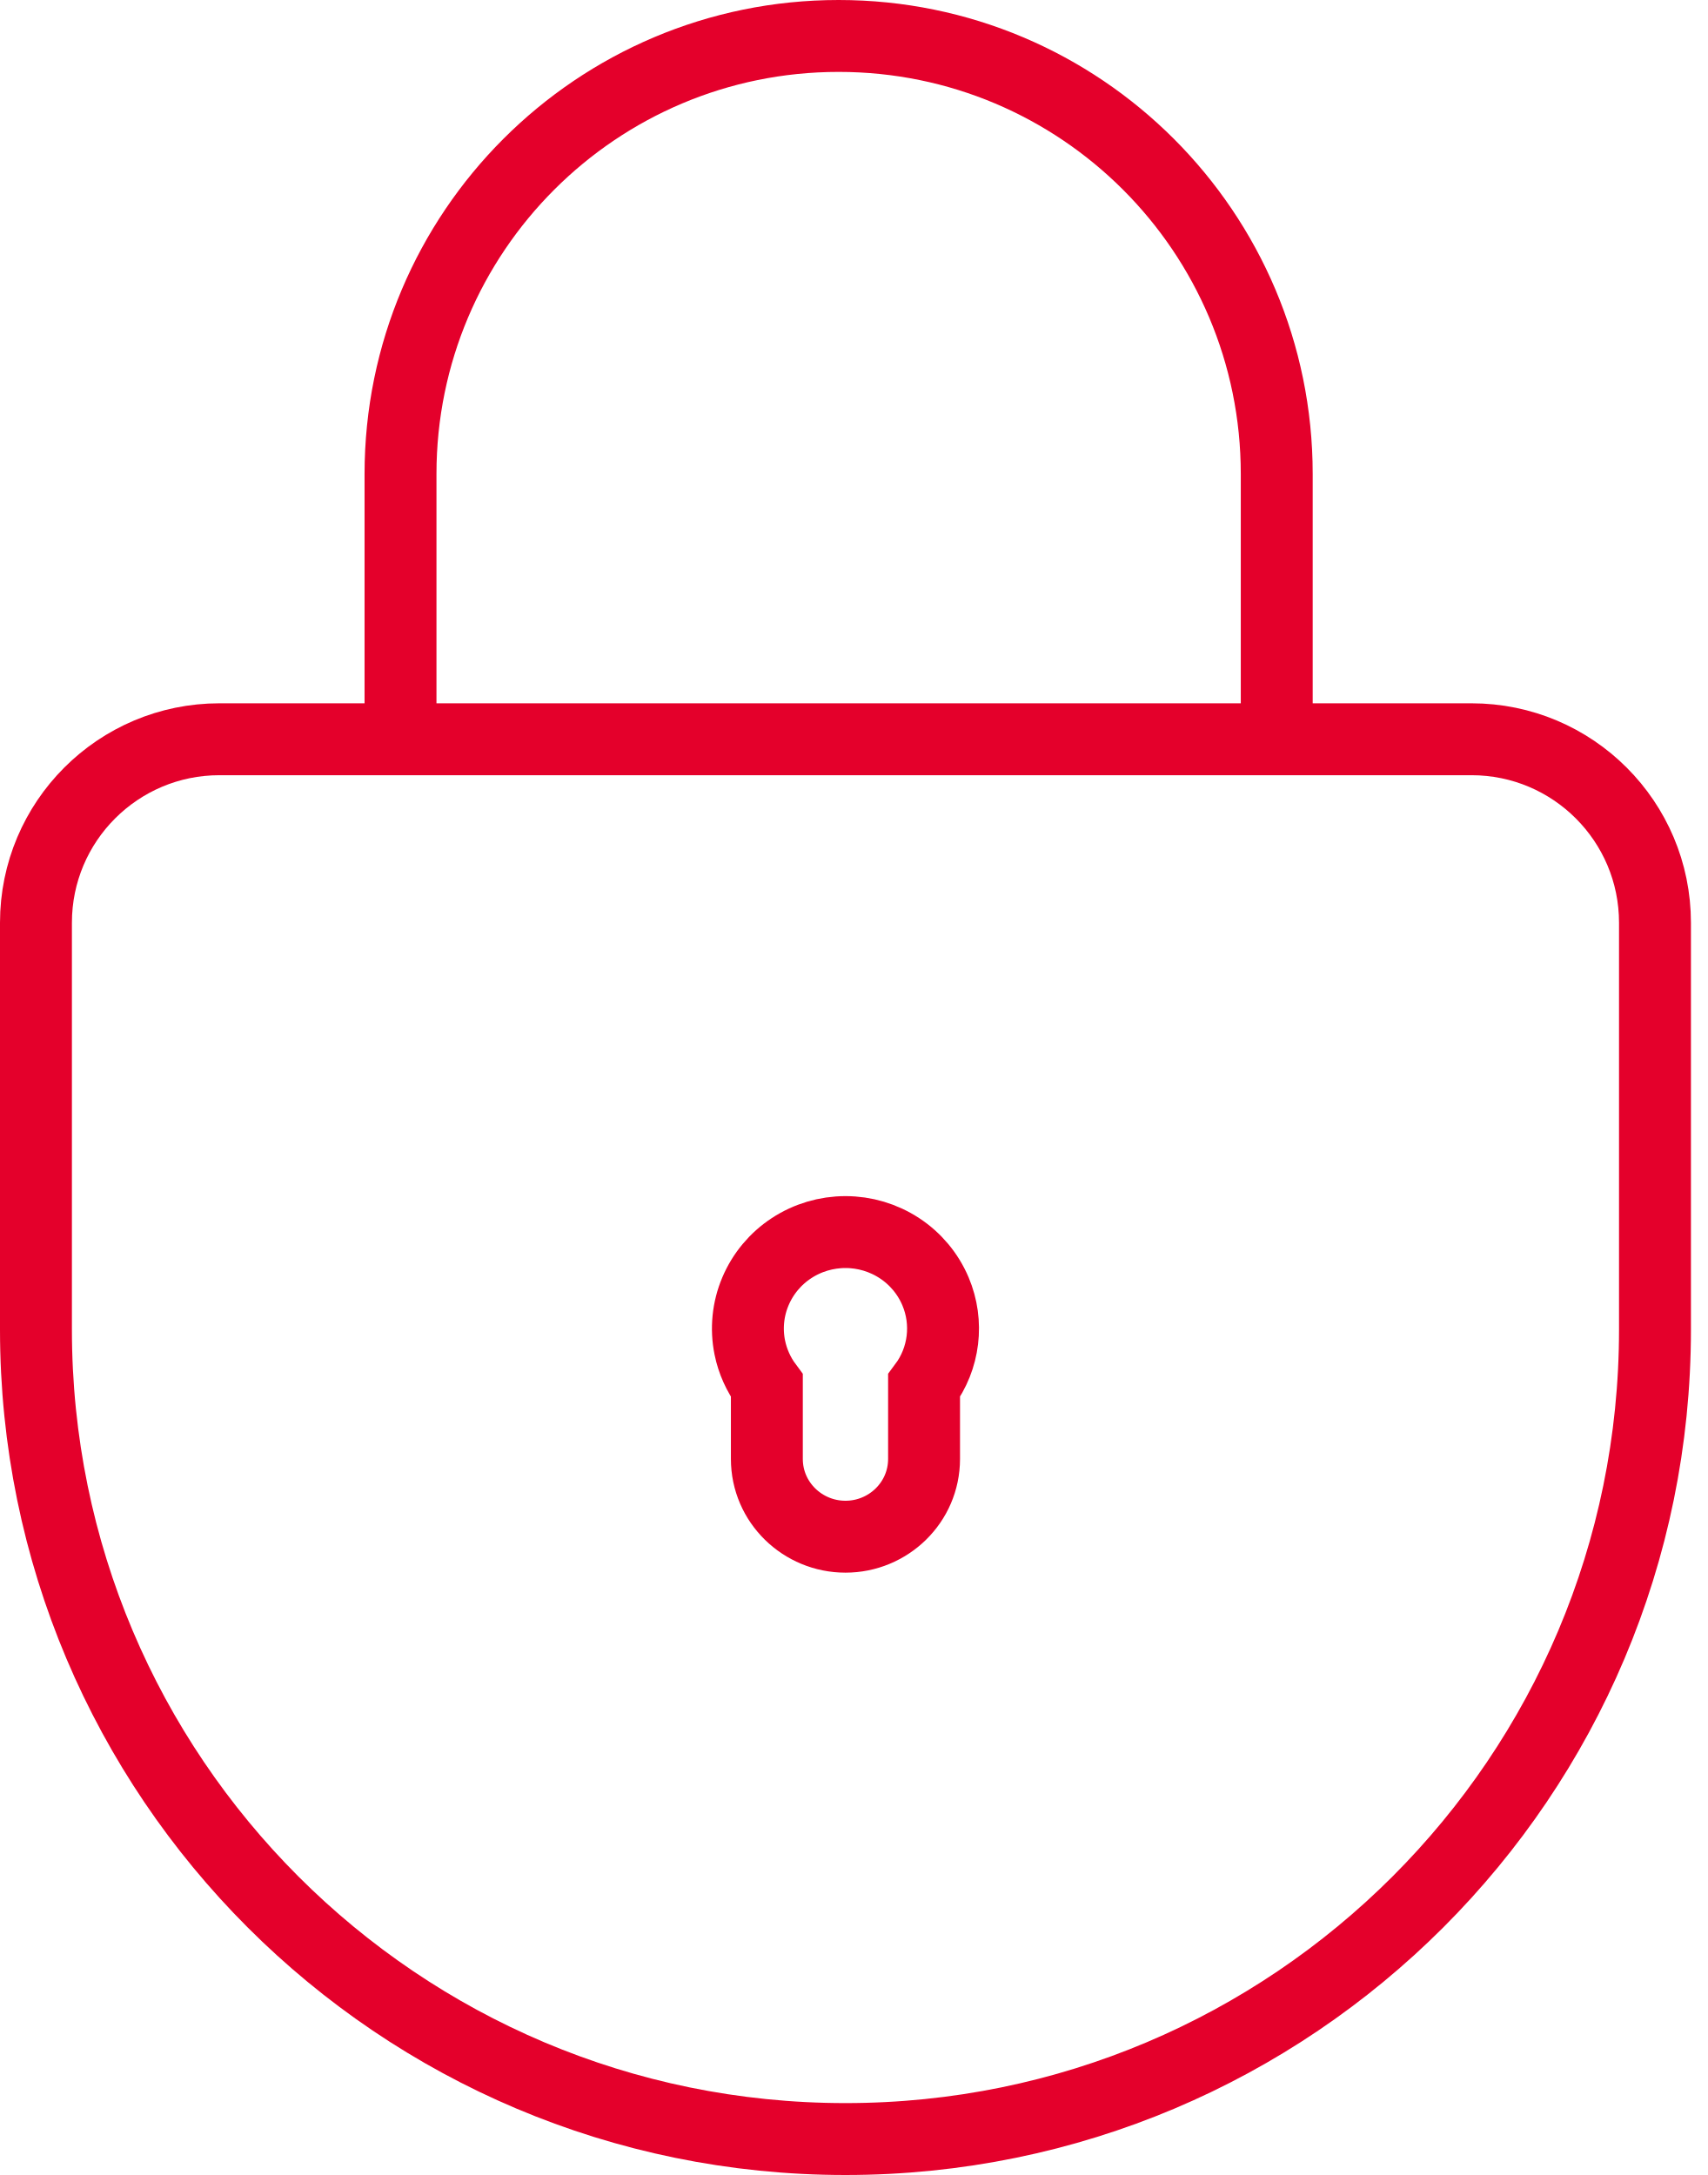
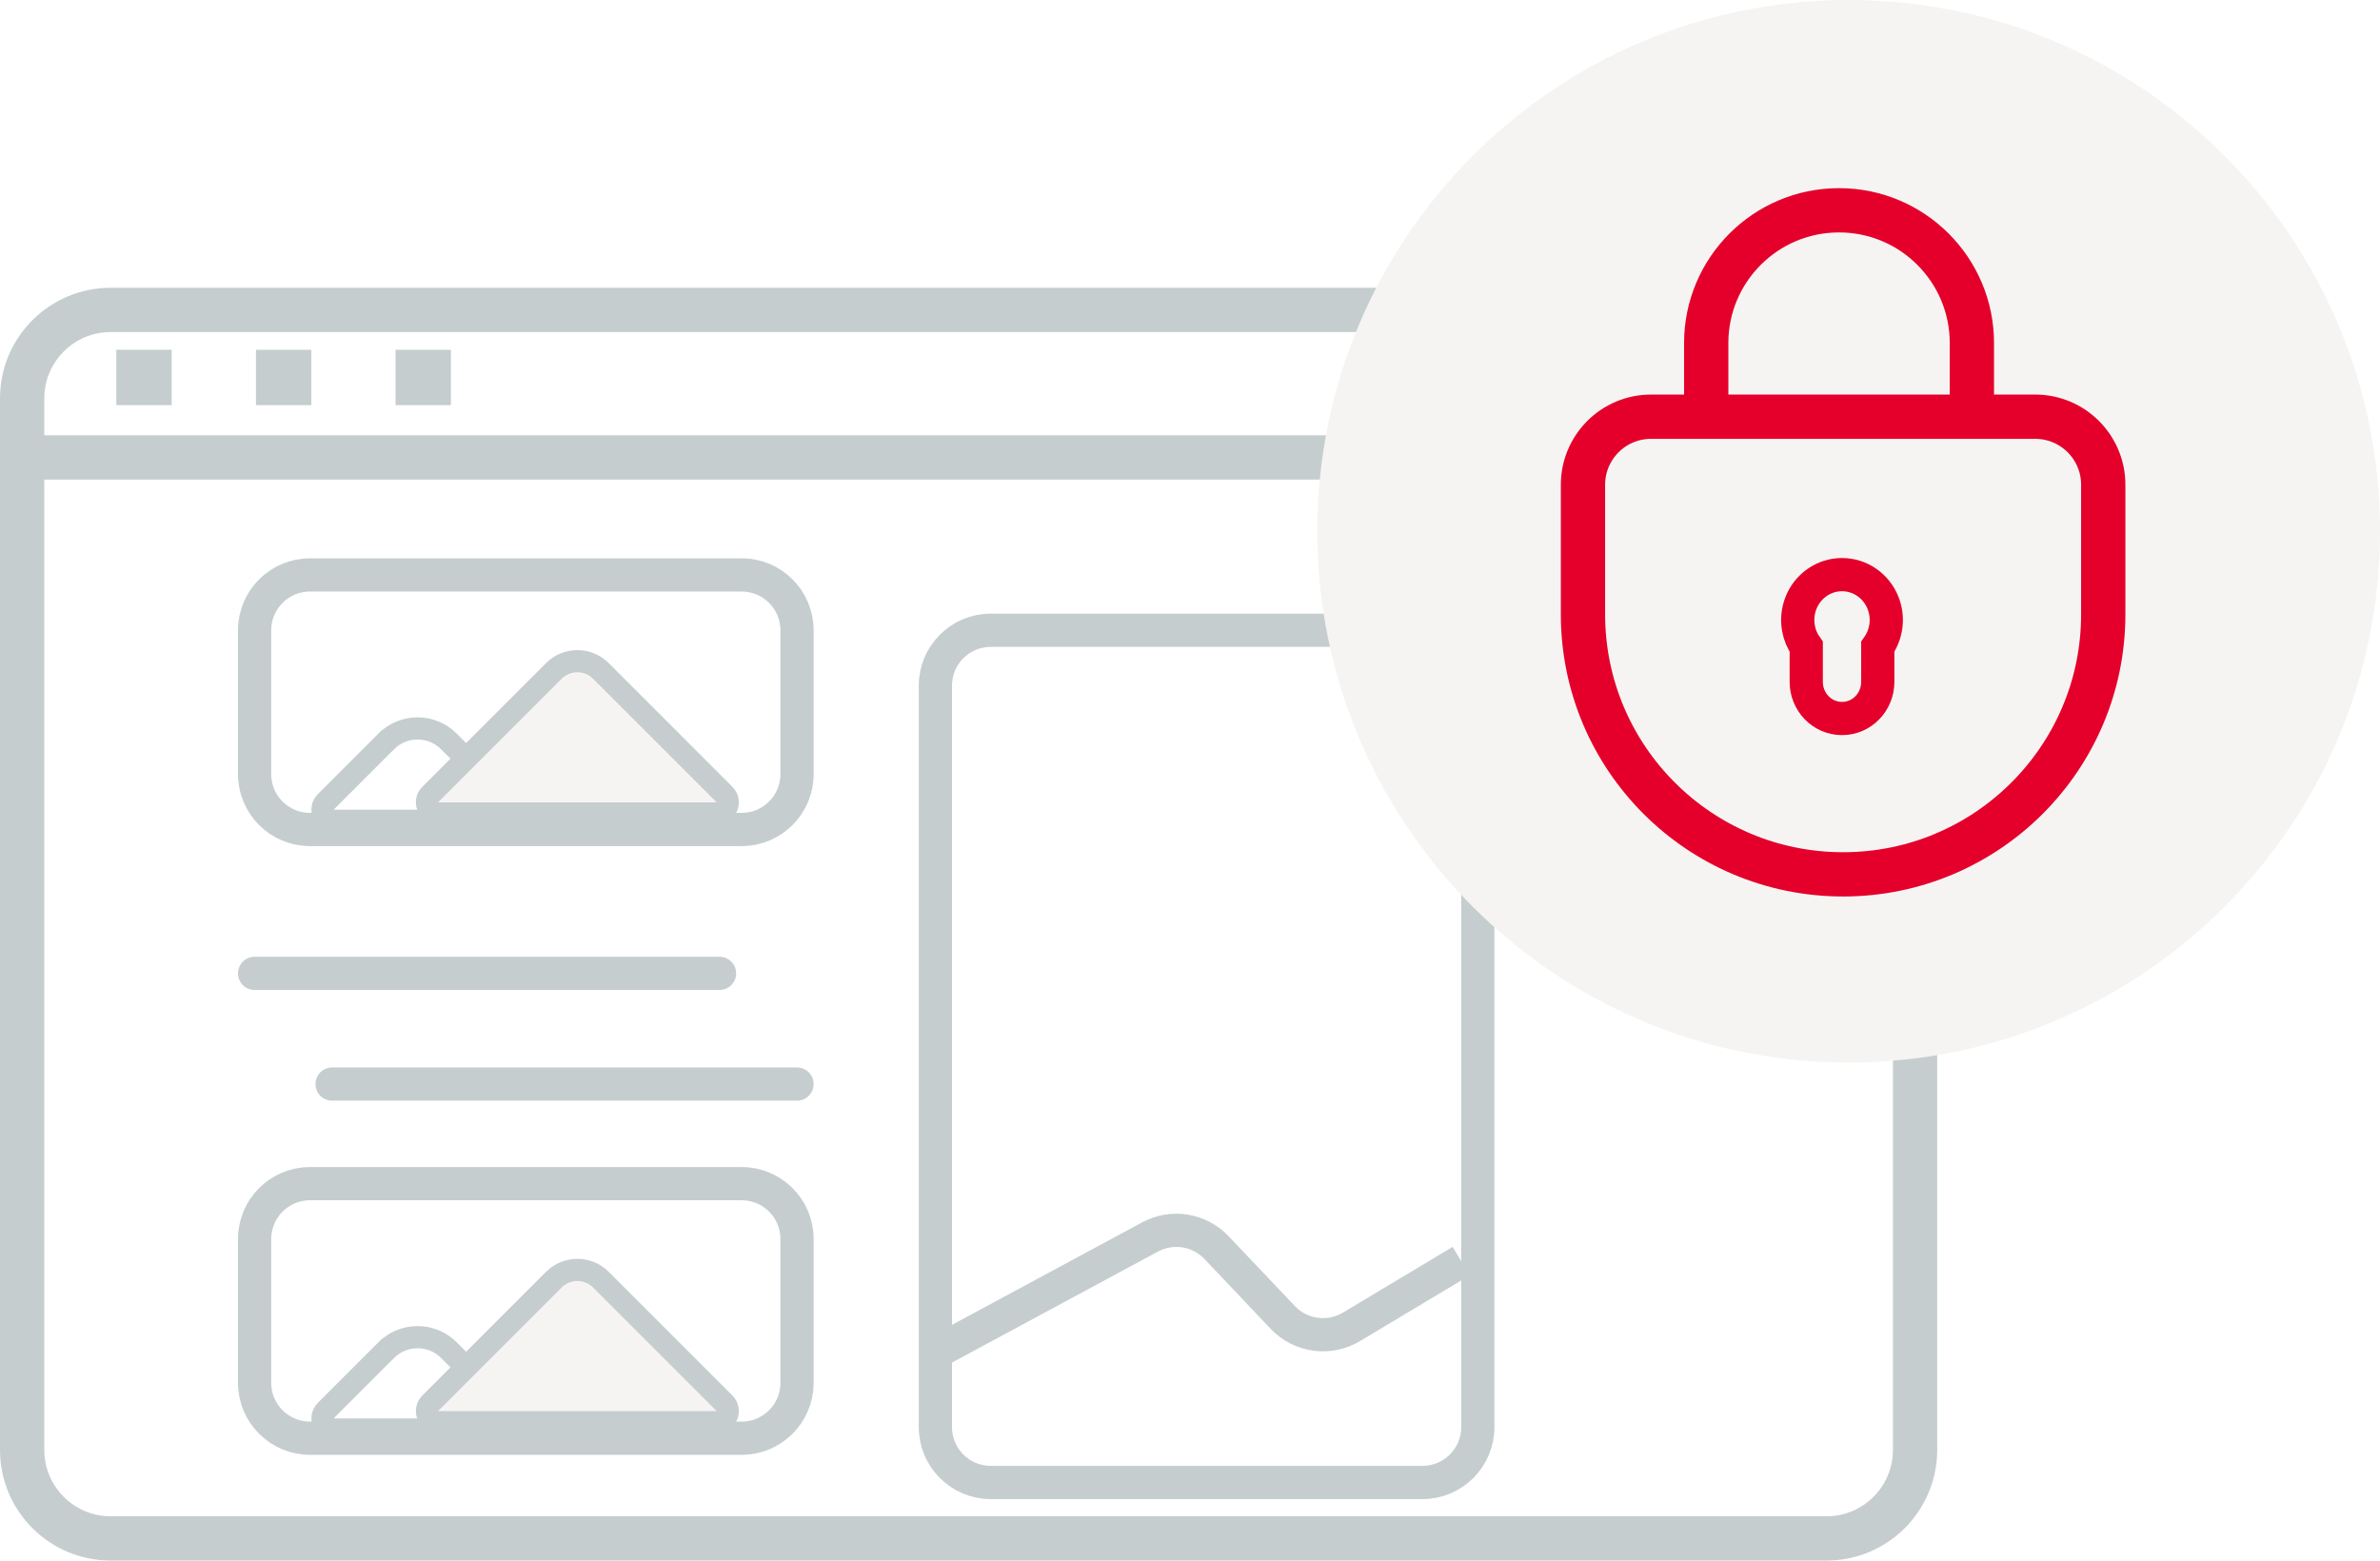
- <svg xmlns="http://www.w3.org/2000/svg" width="95" height="121" viewBox="0 0 95 121" fill="none">
-   <path d="M12.208 41.126C6.57 41.126 2 45.696 2 51.334V73.97C2 98.84 22.16 119 47.03 119s45.03-20.16 45.03-45.03V51.334c0-5.638-4.57-10.208-10.209-10.208H12.208z" stroke="#E4002B" stroke-width="4" />
-   <path d="M41.708 74.963c.157.773.483 1.498.949 2.125v4.072c0 2.425 1.992 4.33 4.373 4.33 2.38 0 4.372-1.905 4.372-4.33v-4.072a5.31 5.31 0 00.637-5.244 5.38 5.38 0 00-2.008-2.406 5.471 5.471 0 00-3.001-.895c-1.066 0-2.11.31-3.002.895a5.38 5.38 0 00-2.007 2.406 5.31 5.31 0 00-.313 3.119zm29.312-33.36V26.37C71.02 12.91 60.109 2 46.649 2v0c-13.46 0-24.37 10.911-24.37 24.37v15.233" stroke="#E4002B" stroke-width="4" />
+ <svg xmlns="http://www.w3.org/2000/svg" width="215" height="141" viewBox="0 0 215 141" fill="none">
+   <path fill-rule="evenodd" clip-rule="evenodd" d="M10 30h155a6 6 0 016 6v3.333H4V36a6 6 0 016-6zM4 43.333V131a6 6 0 006 6h155a6 6 0 006-6V43.333H4zM0 36c0-5.523 4.477-10 10-10h155c5.523 0 10 4.477 10 10v95c0 5.523-4.477 10-10 10H10c-5.523 0-10-4.477-10-10V36z" fill="#C5CDCF" />
+   <path fill="#C5CDCF" d="M10.51 31.605h5v5h-5zm12.613 0h5v5h-5zm12.611 0h5v5h-5z" />
+   <path d="M23 69.946v-13a5 5 0 015-5h39a5 5 0 015 5v13a5 5 0 01-5 5H28a5 5 0 01-5-5z" stroke="#C5CDCF" stroke-width="3" />
+   <path d="M34.89 66.987l-5.464 5.465c-.63.63-.183 1.707.708 1.707h15.171c.89 0 1.337-1.077.707-1.707l-5.464-5.465a4 4 0 00-5.657 0z" stroke="#C5CDCF" stroke-width="2" />
+   <path d="M50.036 60.617L38.864 71.79c-.63.63-.183 1.707.707 1.707h25.172c.89 0 1.337-1.077.707-1.707L54.278 60.617a3 3 0 00-4.242 0z" fill="#F6F4F2" stroke="#C5CDCF" stroke-width="2" />
+   <path d="M23 124.946v-13a5 5 0 015-5h39a5 5 0 015 5v13a5 5 0 01-5 5H28a5 5 0 01-5-5z" stroke="#C5CDCF" stroke-width="3" />
+   <path d="M34.89 121.987l-5.464 5.465c-.63.63-.183 1.707.708 1.707h15.171c.89 0 1.337-1.077.707-1.707l-5.464-5.465a4 4 0 00-5.657 0z" stroke="#C5CDCF" stroke-width="2" />
+   <path d="M50.036 115.617l-11.172 11.172c-.63.63-.183 1.707.707 1.707h25.172c.89 0 1.337-1.077.707-1.707l-11.172-11.172a3.001 3.001 0 00-4.242 0z" fill="#F6F4F2" stroke="#C5CDCF" stroke-width="2" />
+   <path d="M84.5 128.946v-67a5 5 0 015-5h39a5 5 0 015 5v67a5 5 0 01-5 5h-39a5 5 0 01-5-5z" stroke="#C5CDCF" stroke-width="3" />
+   <path d="M85 121.946l18.895-10.185a5.002 5.002 0 016.001.961l5.988 6.315a4.999 4.999 0 006.197.849l9.919-5.94" stroke="#C5CDCF" stroke-width="3" />
+   <path d="M23 87.946h42m-35 10h42" stroke="#C5CDCF" stroke-width="3" stroke-linecap="round" />
+   <circle cx="167" cy="48" r="48" fill="#F6F4F2" />
+   <path d="M149.15 37.65A6.15 6.15 0 00143 43.8v11.7c0 12.98 10.521 23.5 23.5 23.5S190 68.48 190 55.5V43.8a6.15 6.15 0 00-6.15-6.15h-34.7z" stroke="#E4002B" stroke-width="4" />
+   <path d="M162.475 56.807a4.14 4.14 0 00.694 1.628v3.183c0 1.766 1.392 3.3 3.231 3.3s3.231-1.534 3.231-3.3v-3.183a4.192 4.192 0 00.472-3.968 4.084 4.084 0 00-1.458-1.843 3.934 3.934 0 00-2.245-.706 3.93 3.93 0 00-2.245.706 4.078 4.078 0 00-1.458 1.844 4.192 4.192 0 00-.222 2.339z" stroke="#E4002B" stroke-width="3" />
+   <path d="M178.133 39v-8c0-6.627-5.373-12-12-12v0c-6.628 0-12 5.373-12 12v8" stroke="#E4002B" stroke-width="4" />
</svg>
